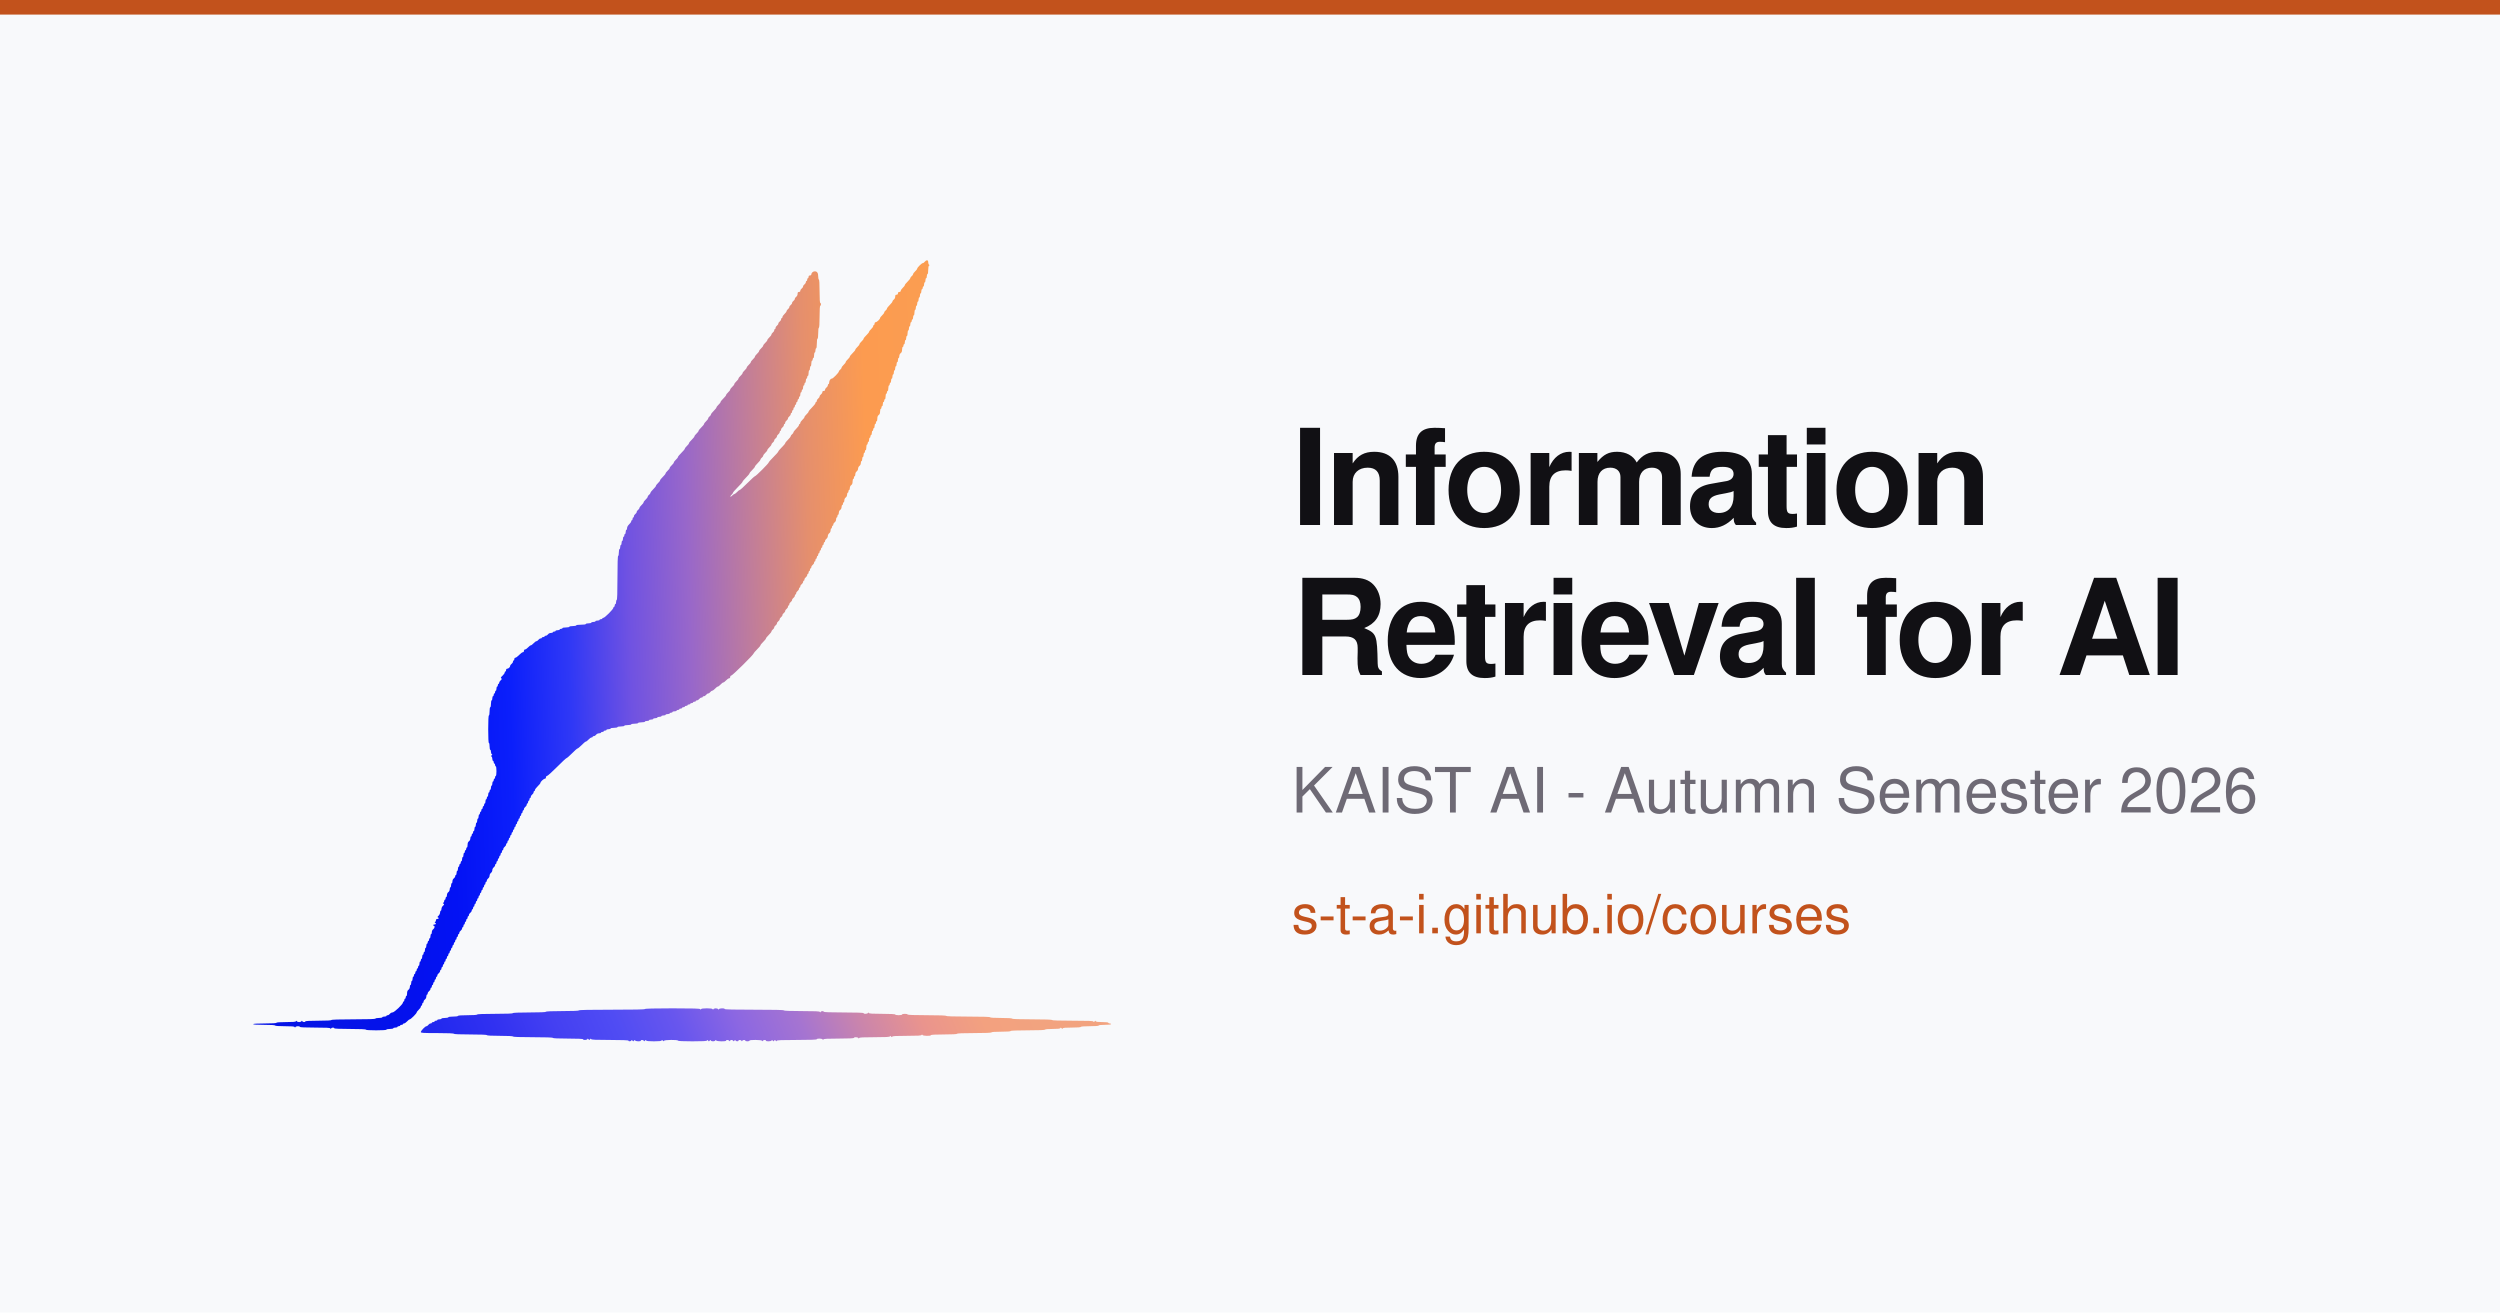
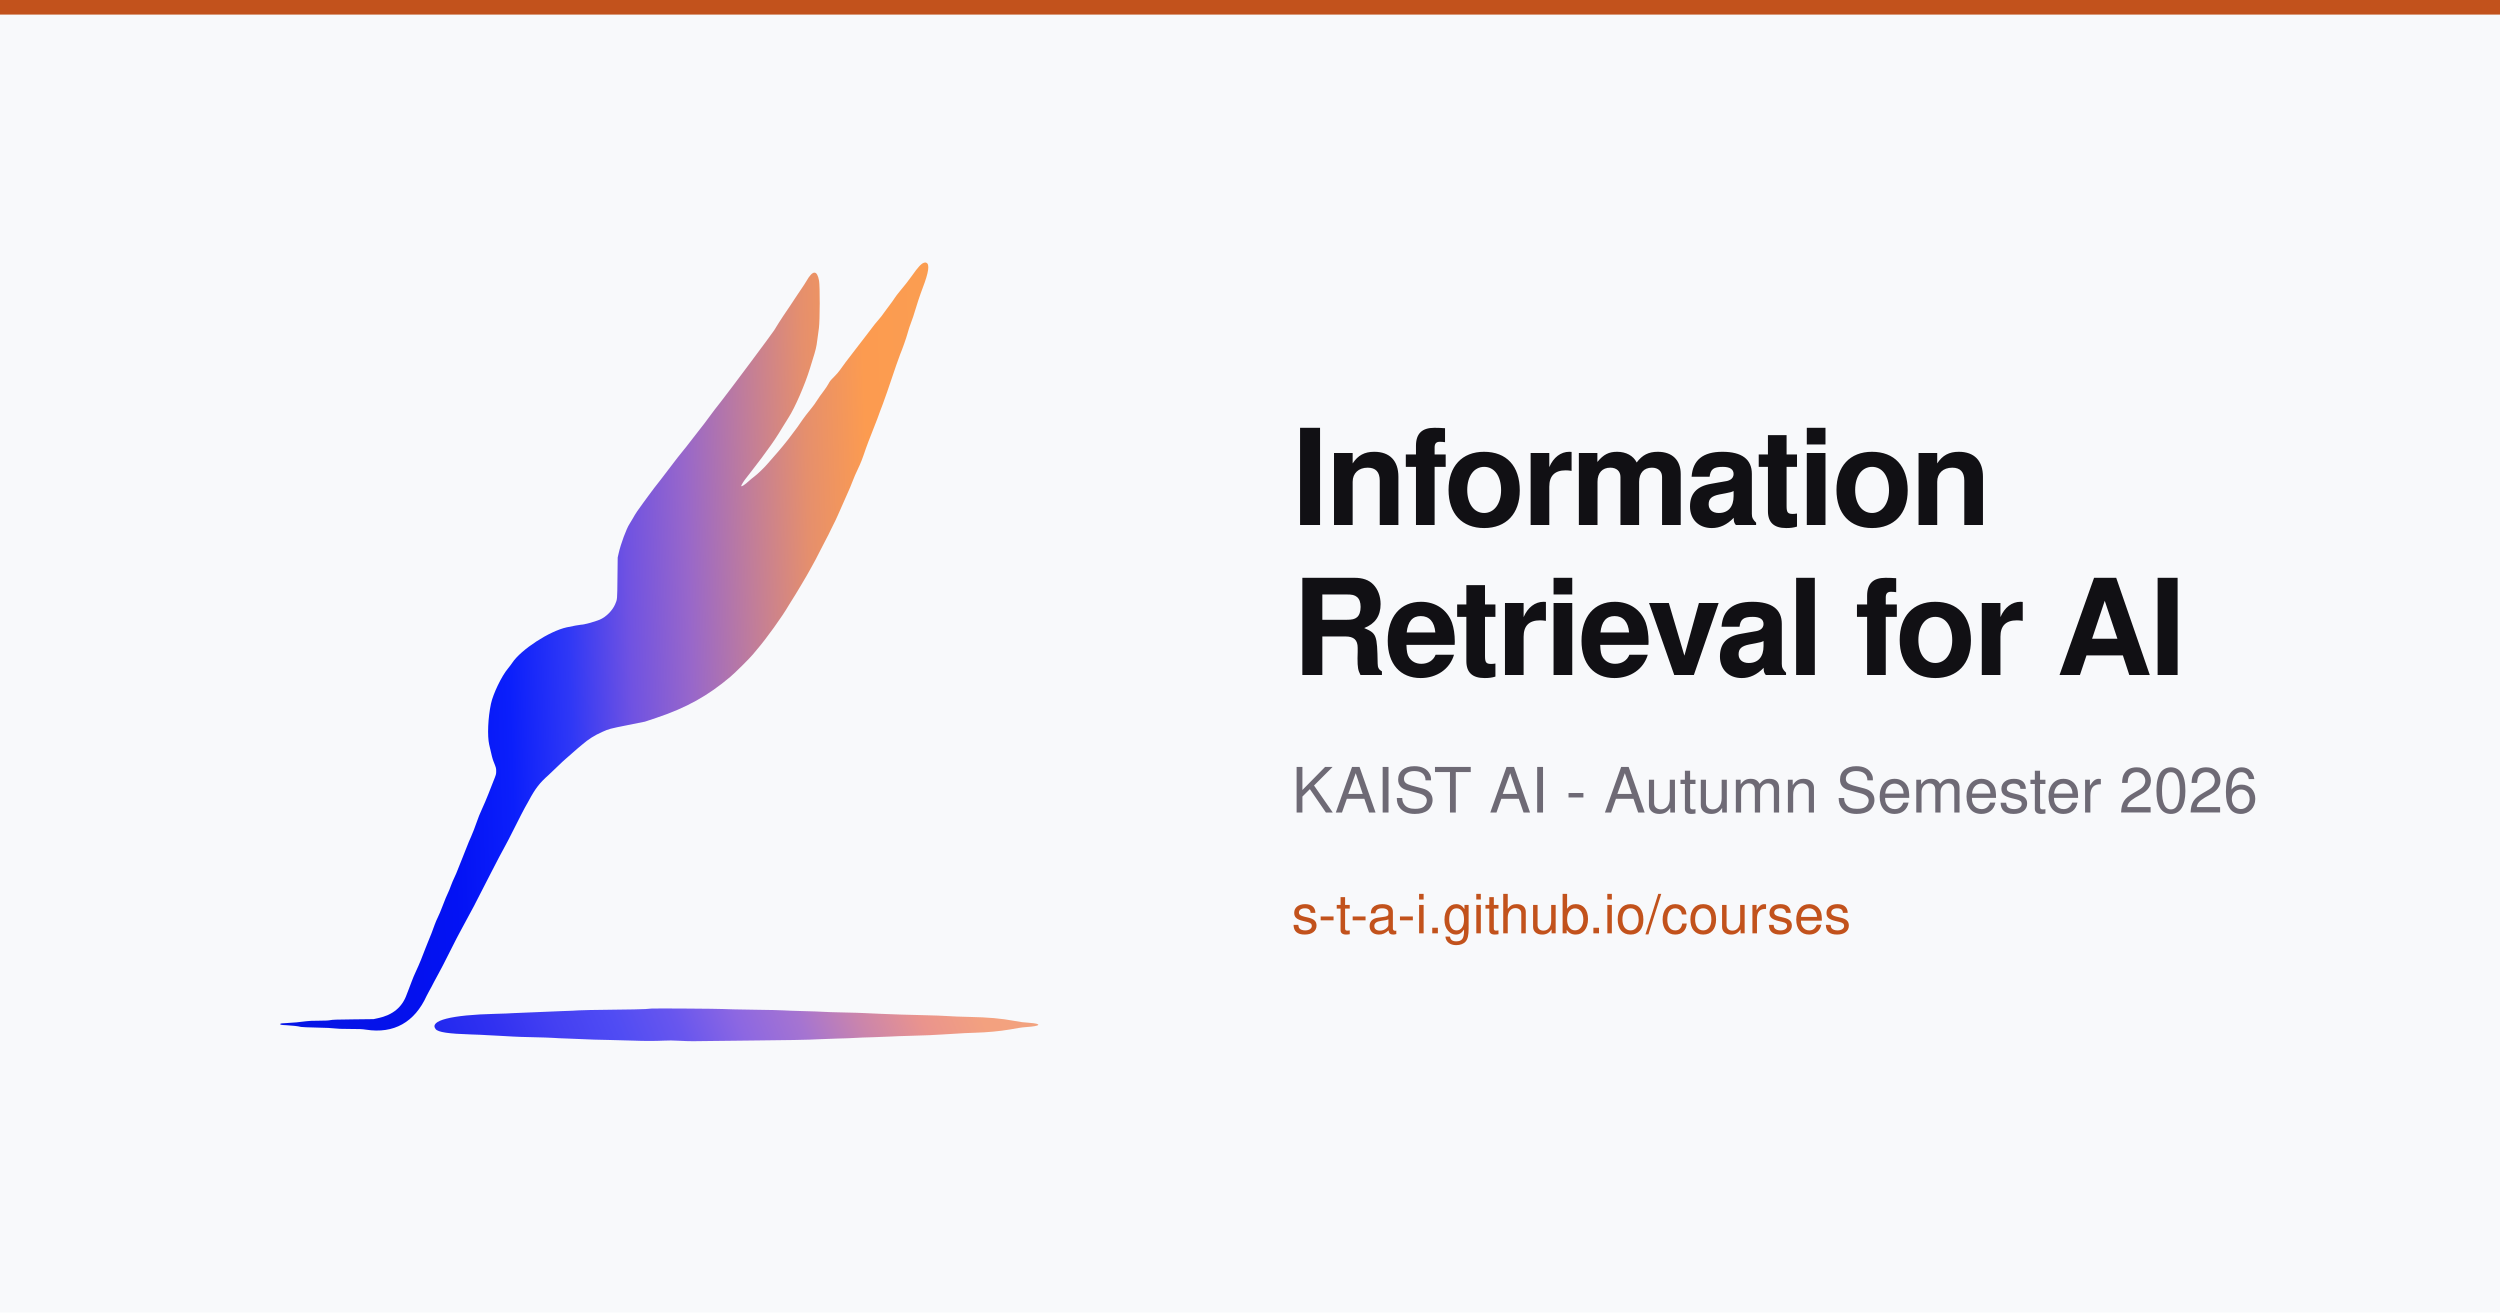
<svg xmlns="http://www.w3.org/2000/svg" width="1200" height="630" viewBox="0 0 1200 630">
  <defs>
-     <linearGradient id="g1" gradientUnits="userSpaceOnUse" x1="13557.9" y1="20953.5" x2="4706.7" y2="20644.4">
+     <linearGradient id="g1" gradientUnits="userSpaceOnUse" x1="27115.9" y1="41906.9" x2="9413.4" y2="41288.7">
      <stop offset="0.000" stop-color="#FB9D51" />
      <stop offset="0.100" stop-color="#FC9B50" />
      <stop offset="0.200" stop-color="#E58F6D" />
      <stop offset="0.300" stop-color="#BF7C9C" />
      <stop offset="0.400" stop-color="#9867CA" />
      <stop offset="0.500" stop-color="#6F52E2" />
      <stop offset="0.600" stop-color="#2F38F6" />
      <stop offset="0.700" stop-color="#0B1FFB" />
      <stop offset="0.800" stop-color="#0312F4" />
      <stop offset="0.900" stop-color="#0411EC" />
      <stop offset="1.000" stop-color="#0514E7" />
    </linearGradient>
-     <linearGradient id="g2" gradientUnits="userSpaceOnUse" x1="7544.8" y1="23682.6" x2="-34.9" y2="20465.2">
+     <linearGradient id="g2" gradientUnits="userSpaceOnUse" x1="15089.6" y1="47365.2" x2="-69.9" y2="40930.3">
      <stop offset="0.000" stop-color="#F2A37F" />
      <stop offset="0.100" stop-color="#F3A17F" />
      <stop offset="0.200" stop-color="#EA948D" />
      <stop offset="0.300" stop-color="#CB85AB" />
      <stop offset="0.400" stop-color="#A574D1" />
      <stop offset="0.500" stop-color="#8C67E2" />
      <stop offset="0.600" stop-color="#6856EE" />
      <stop offset="0.700" stop-color="#504CF3" />
      <stop offset="0.800" stop-color="#4440F2" />
      <stop offset="0.900" stop-color="#3131F1" />
      <stop offset="1.000" stop-color="#2128EF" />
    </linearGradient>
  </defs>
  <rect width="1200" height="630" fill="#F8F9FB" />
  <rect width="1200" height="7" fill="#C2521C" />
  <g transform="translate(70,55) scale(0.66)">
    <g transform="translate(-123,-123)">
-       <g transform="scale(0.5)">
-         <g transform="translate(0,2048) scale(0.1,-0.1)">
-           <path d="M13790 15880 c-8 -11 -20 -20 -28 -20 -16 0 -82 -65 -82 -81 0 -6 -13 -24 -30 -39 -16 -15 -30 -34 -30 -42 0 -7 -9 -20 -20 -28 -11 -8 -20 -21 -20 -28 0 -7 -18 -31 -40 -52 -22 -21 -40 -44 -40 -50 0 -7 -13 -25 -30 -40 -16 -15 -30 -35 -30 -44 0 -9 -8 -16 -20 -16 -13 0 -20 -7 -20 -20 0 -13 -7 -20 -20 -20 -15 0 -20 -7 -20 -28 0 -16 -8 -34 -20 -42 -11 -8 -20 -21 -20 -28 0 -7 -18 -31 -40 -52 -22 -21 -40 -45 -40 -52 0 -7 -9 -20 -20 -28 -11 -8 -20 -21 -20 -28 0 -8 -13 -27 -30 -42 -16 -15 -30 -33 -30 -39 0 -17 -47 -61 -65 -61 -8 0 -15 -9 -15 -20 0 -11 -4 -20 -10 -20 -5 0 -10 -7 -10 -16 0 -9 -13 -29 -30 -44 -16 -15 -30 -33 -30 -40 0 -6 -18 -29 -40 -50 -22 -21 -40 -44 -40 -50 0 -7 -13 -25 -30 -40 -16 -15 -30 -33 -30 -40 0 -7 -13 -25 -30 -40 -16 -15 -30 -33 -30 -40 0 -6 -18 -29 -40 -50 -22 -21 -40 -44 -40 -50 0 -7 -13 -25 -30 -40 -16 -15 -30 -33 -30 -40 0 -7 -13 -25 -30 -40 -16 -15 -30 -34 -30 -42 0 -7 -9 -20 -20 -28 -11 -8 -20 -20 -20 -27 0 -16 -85 -103 -100 -103 -20 0 -40 -28 -40 -54 0 -14 -4 -26 -10 -26 -5 0 -10 -8 -10 -18 0 -10 -9 -24 -20 -32 -11 -8 -20 -22 -20 -32 0 -11 -7 -18 -20 -18 -13 0 -20 -7 -20 -18 0 -10 -9 -24 -20 -32 -11 -8 -20 -21 -20 -30 0 -9 -9 -22 -20 -30 -11 -8 -20 -22 -20 -32 0 -10 -4 -18 -10 -18 -5 0 -10 -7 -10 -16 0 -8 -22 -37 -50 -64 -27 -27 -50 -54 -50 -60 0 -7 -13 -25 -30 -40 -16 -15 -30 -33 -30 -40 0 -7 -13 -25 -30 -40 -16 -15 -30 -35 -30 -44 0 -9 -4 -16 -10 -16 -5 0 -10 -7 -10 -16 0 -8 -18 -33 -40 -54 -22 -21 -40 -45 -40 -52 0 -7 -9 -20 -20 -28 -11 -8 -20 -21 -20 -28 0 -7 -18 -31 -40 -52 -22 -21 -40 -44 -40 -50 0 -6 -22 -33 -50 -60 -27 -27 -50 -54 -50 -60 0 -6 -31 -42 -70 -80 -38 -38 -70 -74 -70 -80 0 -13 -186 -200 -200 -200 -6 0 -55 -45 -110 -100 -55 -55 -104 -100 -111 -100 -6 0 -24 -13 -39 -30 -15 -16 -34 -30 -40 -30 -7 0 -21 -10 -31 -22 -11 -11 -22 -18 -26 -15 -3 4 4 15 15 26 12 10 22 24 22 30 0 7 32 43 70 81 39 38 70 74 70 80 0 6 23 33 50 60 28 27 50 54 50 60 0 6 18 29 40 50 22 21 40 44 40 50 0 6 18 29 40 50 22 21 40 45 40 52 0 7 9 20 20 28 11 8 20 21 20 28 0 8 14 27 30 42 17 15 30 33 30 40 0 7 14 25 30 40 17 15 30 34 30 42 0 7 9 20 20 28 11 8 20 21 20 30 0 9 9 22 20 30 11 8 20 21 20 30 0 9 9 22 20 30 11 8 20 22 20 32 0 10 5 18 10 18 6 0 10 8 10 18 0 10 9 24 20 32 11 8 20 22 20 32 0 10 5 18 10 18 6 0 10 8 10 18 0 10 9 24 20 32 11 8 20 21 20 30 0 9 9 22 20 30 11 8 20 22 20 32 0 10 5 18 10 18 6 0 10 9 10 20 0 11 5 20 10 20 6 0 10 9 10 20 0 11 5 20 10 20 6 0 10 9 10 20 0 11 5 20 10 20 6 0 10 9 10 20 0 11 5 20 10 20 6 0 10 9 10 20 0 11 5 20 10 20 6 0 10 9 10 20 0 11 5 20 10 20 6 0 10 14 10 30 0 17 5 30 10 30 6 0 10 9 10 20 0 11 5 20 10 20 6 0 10 14 10 30 0 17 5 30 10 30 6 0 10 9 10 20 0 11 5 20 10 20 6 0 10 14 10 30 0 17 5 30 10 30 6 0 10 9 10 20 0 11 5 20 10 20 6 0 10 18 10 40 0 22 5 40 10 40 6 0 10 14 10 30 0 17 5 30 10 30 6 0 10 18 10 40 0 22 5 40 10 40 6 0 10 9 10 20 0 11 5 20 10 20 6 0 10 18 10 40 0 22 5 40 10 40 6 0 10 14 10 30 0 17 5 30 10 30 6 0 10 30 10 70 0 40 4 70 10 70 6 0 10 33 10 80 0 47 4 80 10 80 6 0 10 60 10 160 0 100 4 160 10 160 6 0 10 9 10 20 0 11 -4 20 -10 20 -6 0 -10 63 -10 170 0 107 -4 170 -10 170 -5 0 -10 21 -10 46 0 50 -16 74 -50 74 -25 0 -50 -22 -50 -44 0 -9 -8 -16 -20 -16 -13 0 -20 -7 -20 -20 0 -11 -4 -20 -10 -20 -5 0 -10 -9 -10 -20 0 -11 -4 -20 -10 -20 -5 0 -10 -8 -10 -18 0 -10 -9 -24 -20 -32 -11 -8 -20 -21 -20 -30 0 -9 -9 -22 -20 -30 -11 -8 -20 -22 -20 -32 0 -11 -7 -18 -20 -18 -15 0 -20 -7 -20 -28 0 -16 -8 -34 -20 -42 -11 -8 -20 -21 -20 -30 0 -9 -9 -22 -20 -30 -11 -8 -20 -21 -20 -30 0 -9 -9 -22 -20 -30 -11 -8 -20 -21 -20 -30 0 -9 -9 -22 -20 -30 -11 -8 -20 -21 -20 -28 0 -8 -13 -27 -30 -42 -16 -15 -30 -35 -30 -44 0 -9 -4 -16 -10 -16 -5 0 -10 -8 -10 -18 0 -10 -9 -24 -20 -32 -11 -8 -20 -21 -20 -30 0 -9 -9 -22 -20 -30 -11 -8 -20 -22 -20 -32 0 -10 -4 -18 -10 -18 -5 0 -10 -8 -10 -18 0 -10 -9 -24 -20 -32 -11 -8 -20 -21 -20 -28 0 -8 -13 -27 -30 -42 -16 -15 -30 -33 -30 -40 0 -7 -13 -25 -30 -40 -16 -15 -30 -33 -30 -40 0 -7 -13 -25 -30 -40 -16 -15 -30 -33 -30 -40 0 -7 -13 -25 -30 -40 -16 -15 -30 -33 -30 -40 0 -7 -13 -25 -30 -40 -16 -15 -30 -33 -30 -40 0 -7 -13 -25 -30 -40 -16 -15 -30 -33 -30 -40 0 -7 -13 -25 -30 -40 -16 -15 -30 -33 -30 -40 0 -7 -13 -25 -30 -40 -16 -15 -30 -33 -30 -40 0 -7 -13 -25 -30 -40 -16 -15 -30 -33 -30 -40 0 -7 -13 -25 -30 -40 -16 -15 -30 -33 -30 -40 0 -7 -13 -25 -30 -40 -16 -15 -30 -33 -30 -40 0 -6 -18 -29 -40 -50 -22 -21 -40 -44 -40 -50 0 -7 -13 -25 -30 -40 -16 -15 -30 -33 -30 -40 0 -6 -18 -29 -40 -50 -22 -21 -40 -45 -40 -52 0 -7 -9 -20 -20 -28 -11 -8 -20 -21 -20 -28 0 -8 -13 -27 -30 -42 -16 -15 -30 -33 -30 -40 0 -6 -18 -29 -40 -50 -22 -21 -40 -44 -40 -50 0 -7 -13 -25 -30 -40 -16 -15 -30 -33 -30 -40 0 -6 -18 -29 -40 -50 -22 -21 -40 -44 -40 -50 0 -7 -13 -25 -30 -40 -16 -15 -30 -33 -30 -40 0 -6 -22 -33 -50 -60 -27 -27 -50 -54 -50 -60 0 -7 -13 -25 -30 -40 -16 -15 -30 -33 -30 -40 0 -7 -13 -25 -30 -40 -16 -15 -30 -33 -30 -40 0 -7 -13 -25 -30 -40 -16 -15 -30 -33 -30 -40 0 -6 -18 -29 -40 -50 -22 -21 -40 -44 -40 -50 0 -7 -13 -25 -30 -40 -16 -15 -30 -33 -30 -40 0 -6 -18 -29 -40 -50 -22 -21 -40 -45 -40 -52 0 -7 -9 -20 -20 -28 -11 -8 -20 -21 -20 -28 0 -8 -13 -27 -30 -42 -16 -15 -30 -33 -30 -40 0 -7 -13 -25 -30 -40 -16 -15 -30 -34 -30 -42 0 -7 -9 -20 -20 -28 -11 -8 -20 -21 -20 -30 0 -9 -9 -22 -20 -30 -11 -8 -20 -22 -20 -32 0 -10 -4 -18 -10 -18 -5 0 -10 -9 -10 -20 0 -11 -4 -20 -10 -20 -5 0 -10 -7 -10 -16 0 -9 -13 -29 -30 -44 -18 -17 -30 -38 -30 -54 0 -14 -4 -26 -10 -26 -5 0 -10 -13 -10 -30 0 -16 -4 -30 -10 -30 -5 0 -10 -9 -10 -20 0 -11 -4 -20 -10 -20 -5 0 -10 -13 -10 -30 0 -16 -4 -30 -10 -30 -5 0 -10 -13 -10 -30 0 -16 -4 -30 -10 -30 -5 0 -10 -13 -10 -30 0 -16 -4 -30 -10 -30 -5 0 -10 -22 -10 -50 0 -27 -4 -50 -10 -50 -6 0 -10 -113 -10 -320 0 -207 -4 -320 -10 -320 -5 0 -10 -13 -10 -30 0 -16 -4 -30 -10 -30 -5 0 -10 -9 -10 -20 0 -11 -4 -20 -10 -20 -5 0 -10 -7 -10 -15 0 -20 -125 -145 -145 -145 -8 0 -15 -4 -15 -10 0 -5 -9 -10 -20 -10 -11 0 -20 -4 -20 -10 0 -5 -13 -10 -30 -10 -16 0 -30 -4 -30 -10 0 -5 -13 -10 -30 -10 -16 0 -30 -4 -30 -10 0 -5 -18 -10 -40 -10 -22 0 -40 -4 -40 -10 0 -6 -30 -10 -70 -10 -40 0 -70 -4 -70 -10 0 -5 -22 -10 -50 -10 -27 0 -50 -4 -50 -10 0 -5 -22 -10 -50 -10 -27 0 -50 -4 -50 -10 0 -5 -9 -10 -20 -10 -11 0 -20 -4 -20 -10 0 -5 -13 -10 -30 -10 -16 0 -30 -4 -30 -10 0 -5 -9 -10 -20 -10 -11 0 -20 -4 -20 -10 0 -5 -13 -10 -28 -10 -16 0 -34 -8 -42 -20 -8 -11 -22 -20 -32 -20 -10 0 -18 -4 -18 -10 0 -5 -9 -10 -20 -10 -11 0 -20 -4 -20 -10 0 -5 -8 -10 -18 -10 -10 0 -24 -9 -32 -20 -8 -11 -21 -20 -28 -20 -8 0 -27 -13 -42 -30 -15 -16 -33 -30 -40 -30 -7 0 -25 -13 -40 -30 -15 -16 -35 -30 -44 -30 -9 0 -16 -8 -16 -20 0 -12 -7 -20 -16 -20 -8 0 -33 -18 -54 -40 -21 -22 -46 -40 -54 -40 -9 0 -16 -8 -16 -20 0 -11 -4 -20 -10 -20 -5 0 -10 -8 -10 -18 0 -10 -9 -24 -20 -32 -11 -8 -20 -20 -20 -28 0 -18 -25 -42 -44 -42 -9 0 -16 -8 -16 -20 0 -11 -4 -20 -10 -20 -5 0 -10 -7 -10 -16 0 -9 -14 -29 -32 -46 -25 -23 -29 -31 -18 -38 12 -7 10 -12 -8 -28 -12 -11 -22 -27 -22 -36 0 -9 -4 -16 -10 -16 -5 0 -10 -9 -10 -20 0 -11 -4 -20 -10 -20 -5 0 -10 -13 -10 -30 0 -16 -4 -30 -10 -30 -5 0 -10 -9 -10 -20 0 -11 -4 -20 -10 -20 -5 0 -10 -9 -10 -20 0 -11 -4 -20 -10 -20 -5 0 -10 -13 -10 -30 0 -16 -4 -30 -10 -30 -5 0 -10 -22 -10 -50 0 -27 -4 -50 -10 -50 -6 0 -10 -27 -10 -60 0 -33 -4 -60 -10 -60 -6 0 -10 -73 -10 -200 0 -127 4 -200 10 -200 6 0 10 -22 10 -50 0 -27 5 -50 10 -50 6 0 10 -13 10 -29 0 -16 6 -32 13 -34 9 -4 8 -8 -3 -17 -11 -9 -12 -13 -2 -17 6 -2 12 -18 12 -34 0 -16 5 -29 10 -29 6 0 10 -9 10 -20 0 -11 5 -20 10 -20 6 0 10 -9 10 -20 0 -11 5 -20 10 -20 6 0 10 -30 10 -70 0 -40 -4 -70 -10 -70 -5 0 -10 -9 -10 -20 0 -11 -4 -20 -10 -20 -5 0 -10 -9 -10 -20 0 -11 -4 -20 -10 -20 -5 0 -10 -13 -10 -30 0 -16 -4 -30 -10 -30 -5 0 -10 -13 -10 -30 0 -16 -4 -30 -10 -30 -5 0 -10 -9 -10 -20 0 -11 -4 -20 -10 -20 -5 0 -10 -13 -10 -30 0 -16 -4 -30 -10 -30 -5 0 -10 -9 -10 -20 0 -11 -4 -20 -10 -20 -5 0 -10 -13 -10 -30 0 -16 -4 -30 -10 -30 -5 0 -10 -9 -10 -20 0 -11 -4 -20 -10 -20 -5 0 -10 -9 -10 -20 0 -11 -4 -20 -10 -20 -5 0 -10 -9 -10 -20 0 -11 -4 -20 -10 -20 -5 0 -10 -9 -10 -20 0 -11 -4 -20 -10 -20 -5 0 -10 -13 -10 -30 0 -16 -4 -30 -10 -30 -5 0 -10 -13 -10 -30 0 -16 -4 -30 -10 -30 -5 0 -10 -13 -10 -30 0 -16 -4 -30 -10 -30 -5 0 -10 -13 -10 -30 0 -16 -4 -30 -10 -30 -5 0 -10 -9 -10 -20 0 -11 -4 -20 -10 -20 -5 0 -10 -9 -10 -20 0 -11 -4 -20 -10 -20 -5 0 -10 -13 -10 -28 0 -16 -8 -34 -20 -42 -14 -10 -20 -26 -20 -52 0 -21 -4 -38 -10 -38 -5 0 -10 -9 -10 -20 0 -11 -4 -20 -10 -20 -5 0 -10 -9 -10 -20 0 -11 -4 -20 -10 -20 -5 0 -10 -13 -10 -30 0 -16 -4 -30 -10 -30 -5 0 -10 -13 -10 -30 0 -16 -4 -30 -10 -30 -5 0 -10 -9 -10 -20 0 -11 -4 -20 -10 -20 -5 0 -10 -9 -10 -20 0 -11 -4 -20 -10 -20 -5 0 -10 -13 -10 -30 0 -16 -4 -30 -10 -30 -5 0 -10 -13 -10 -30 0 -16 -4 -30 -10 -30 -5 0 -10 -8 -10 -18 0 -10 -9 -24 -20 -32 -12 -8 -20 -26 -20 -42 0 -15 -4 -28 -10 -28 -5 0 -10 -13 -10 -30 0 -16 -4 -30 -10 -30 -5 0 -10 -13 -10 -28 0 -16 -8 -34 -20 -42 -12 -8 -20 -26 -20 -42 0 -15 -4 -28 -10 -28 -5 0 -10 -9 -10 -20 0 -11 -4 -20 -10 -20 -5 0 -10 -9 -10 -19 0 -11 -6 -22 -12 -24 -10 -4 -9 -8 2 -16 12 -8 11 -13 -8 -29 -12 -11 -22 -31 -22 -46 0 -14 -4 -26 -10 -26 -5 0 -10 -12 -10 -26 0 -15 -10 -35 -22 -47 -16 -13 -19 -21 -10 -24 19 -7 14 -23 -8 -23 -13 0 -20 -7 -20 -19 0 -11 -6 -22 -12 -25 -10 -5 -10 -7 0 -12 19 -9 14 -24 -8 -24 -11 0 -20 -4 -20 -10 0 -5 5 -10 10 -10 18 0 11 -35 -10 -50 -12 -8 -20 -26 -20 -42 0 -15 -4 -28 -10 -28 -5 0 -10 -13 -10 -30 0 -16 -4 -30 -10 -30 -5 0 -10 -9 -10 -20 0 -11 -4 -20 -10 -20 -5 0 -10 -9 -10 -20 0 -11 -4 -20 -10 -20 -5 0 -10 -13 -10 -30 0 -16 -4 -30 -10 -30 -5 0 -10 -13 -10 -30 0 -16 -4 -30 -10 -30 -5 0 -10 -9 -10 -20 0 -11 -4 -20 -10 -20 -5 0 -10 -13 -10 -30 0 -16 -4 -30 -10 -30 -5 0 -10 -9 -10 -20 0 -11 -4 -20 -10 -20 -5 0 -10 -13 -10 -30 0 -16 -4 -30 -10 -30 -5 0 -10 -9 -10 -20 0 -11 -4 -20 -10 -20 -5 0 -10 -9 -10 -20 0 -11 -4 -20 -10 -20 -5 0 -10 -9 -10 -20 0 -11 -4 -20 -10 -20 -5 0 -10 -9 -10 -20 0 -11 -4 -20 -10 -20 -5 0 -10 -13 -10 -30 0 -16 -4 -30 -10 -30 -5 0 -10 -13 -10 -30 0 -16 -4 -30 -10 -30 -5 0 -10 -13 -10 -28 0 -16 -8 -34 -20 -42 -14 -10 -20 -26 -20 -52 0 -21 -4 -38 -10 -38 -5 0 -10 -9 -10 -20 0 -11 -4 -20 -10 -20 -5 0 -10 -9 -10 -20 0 -11 -4 -20 -10 -20 -5 0 -10 -7 -10 -15 0 -25 -126 -145 -153 -145 -12 0 -29 -9 -37 -20 -8 -11 -22 -20 -32 -20 -10 0 -18 -4 -18 -10 0 -5 -13 -10 -30 -10 -16 0 -30 -4 -30 -10 0 -5 -22 -10 -50 -10 -27 0 -50 -4 -50 -10 0 -6 -113 -10 -320 -10 -207 0 -320 -4 -320 -10 0 -6 -70 -10 -190 -10 -120 0 -190 -4 -190 -10 0 -14 -37 -12 -44 3 -5 9 -7 9 -12 0 -3 -7 -18 -13 -34 -13 -16 0 -31 6 -34 13 -5 9 -7 9 -12 0 -4 -10 -43 -13 -145 -13 -86 0 -139 -4 -139 -10 0 -6 -63 -10 -170 -10 -107 0 -170 -4 -170 -10 0 -6 60 -10 160 -10 100 0 160 -4 160 -10 0 -6 53 -10 139 -10 102 0 141 -3 145 -12 5 -11 7 -11 12 0 7 14 64 17 64 2 0 -6 80 -10 219 -10 166 0 221 -3 225 -12 5 -10 7 -10 12 0 7 14 44 16 44 2 0 -6 83 -10 230 -10 147 0 230 -4 230 -10 0 -6 57 -10 150 -10 93 0 150 4 150 10 0 6 23 10 50 10 28 0 50 5 50 10 0 6 14 10 30 10 17 0 30 5 30 10 0 6 9 10 20 10 11 0 20 5 20 10 0 6 9 10 20 10 11 0 20 5 20 10 0 6 7 10 16 10 9 0 29 14 44 30 15 17 33 30 39 30 15 0 101 86 101 101 0 6 14 24 30 39 17 15 30 35 30 44 0 9 5 16 10 16 6 0 10 9 10 20 0 11 5 20 10 20 6 0 10 8 10 18 0 10 9 24 20 32 12 8 20 26 20 42 0 15 5 28 10 28 6 0 10 8 10 18 0 10 9 24 20 32 11 8 20 22 20 32 0 10 5 18 10 18 6 0 10 9 10 20 0 11 5 20 10 20 6 0 10 9 10 20 0 11 5 20 10 20 6 0 10 9 10 20 0 11 5 20 10 20 6 0 10 9 10 20 0 11 5 20 10 20 6 0 10 8 10 18 0 10 9 24 20 32 11 8 20 22 20 32 0 10 5 18 10 18 6 0 10 9 10 20 0 11 5 20 10 20 6 0 10 9 10 20 0 11 5 20 10 20 6 0 10 9 10 20 0 11 5 20 10 20 6 0 10 9 10 20 0 11 5 20 10 20 6 0 10 9 10 20 0 11 5 20 10 20 6 0 10 9 10 20 0 11 5 20 10 20 6 0 10 9 10 20 0 11 5 20 10 20 6 0 10 9 10 20 0 11 5 20 10 20 6 0 10 9 10 20 0 11 5 20 10 20 6 0 10 9 10 20 0 11 5 20 10 20 6 0 10 9 10 20 0 11 5 20 10 20 6 0 10 9 10 20 0 11 5 20 10 20 6 0 10 9 10 20 0 11 5 20 10 20 6 0 10 8 10 18 0 10 9 24 20 32 11 8 20 22 20 32 0 10 5 18 10 18 6 0 10 9 10 20 0 11 5 20 10 20 6 0 10 9 10 20 0 11 5 20 10 20 6 0 10 9 10 20 0 11 5 20 10 20 6 0 10 9 10 20 0 11 5 20 10 20 6 0 10 8 10 18 0 10 9 24 20 32 11 8 20 22 20 32 0 10 5 18 10 18 6 0 10 9 10 20 0 11 5 20 10 20 6 0 10 9 10 20 0 11 5 20 10 20 6 0 10 9 10 20 0 11 5 20 10 20 6 0 10 9 10 20 0 11 5 20 10 20 6 0 10 9 10 20 0 11 5 20 10 20 6 0 10 9 10 20 0 11 5 20 10 20 6 0 10 9 10 20 0 11 5 20 10 20 6 0 10 9 10 20 0 11 5 20 10 20 6 0 10 9 10 20 0 11 5 20 10 20 6 0 10 9 10 20 0 11 5 20 10 20 6 0 10 8 10 18 0 10 9 24 20 32 11 8 20 26 20 40 0 14 9 32 20 40 11 8 20 26 20 40 0 14 9 32 20 40 11 8 20 22 20 32 0 10 5 18 10 18 6 0 10 9 10 20 0 11 5 20 10 20 6 0 10 9 10 20 0 11 5 20 10 20 6 0 10 9 10 20 0 11 5 20 10 20 6 0 10 9 10 20 0 11 5 20 10 20 6 0 10 9 10 20 0 11 5 20 10 20 6 0 10 8 10 18 0 10 9 24 20 32 11 8 20 22 20 32 0 10 5 18 10 18 6 0 10 9 10 20 0 11 5 20 10 20 6 0 10 9 10 20 0 11 5 20 10 20 6 0 10 9 10 20 0 11 5 20 10 20 6 0 10 9 10 20 0 11 5 20 10 20 6 0 10 9 10 20 0 11 5 20 10 20 6 0 10 9 10 20 0 11 5 20 10 20 6 0 10 9 10 20 0 11 5 20 10 20 6 0 10 9 10 20 0 11 5 20 10 20 6 0 10 9 10 20 0 11 5 20 10 20 6 0 10 9 10 20 0 11 5 20 10 20 6 0 10 9 10 20 0 11 5 20 10 20 6 0 10 9 10 20 0 11 5 20 10 20 6 0 10 8 10 18 0 10 9 24 20 32 11 8 20 22 20 32 0 10 5 18 10 18 6 0 10 9 10 20 0 11 5 20 10 20 6 0 10 9 10 20 0 11 5 20 10 20 6 0 10 8 10 18 0 10 9 24 20 32 11 8 20 22 20 32 0 10 5 18 10 18 6 0 10 7 10 16 0 8 18 33 40 54 22 21 40 43 40 50 0 16 47 60 65 60 8 0 15 9 15 20 0 11 7 20 15 20 9 0 74 59 145 130 71 72 134 130 140 130 6 0 42 32 80 70 38 39 74 70 80 70 6 0 33 23 60 50 27 28 54 50 60 50 7 0 25 14 40 30 15 17 35 30 44 30 9 0 16 5 16 10 0 6 8 10 18 10 10 0 24 9 32 20 8 12 26 20 42 20 15 0 28 5 28 10 0 6 9 10 20 10 11 0 20 5 20 10 0 6 9 10 20 10 11 0 20 5 20 10 0 6 14 10 30 10 17 0 30 5 30 10 0 6 23 10 50 10 28 0 50 5 50 10 0 6 23 10 50 10 28 0 50 5 50 10 0 6 23 10 50 10 28 0 50 5 50 10 0 6 23 10 50 10 28 0 50 5 50 10 0 6 23 10 50 10 28 0 50 5 50 10 0 6 14 10 30 10 17 0 30 5 30 10 0 6 14 10 30 10 17 0 30 5 30 10 0 6 14 10 30 10 17 0 30 5 30 10 0 6 14 10 30 10 17 0 30 5 30 10 0 6 14 10 30 10 17 0 30 5 30 10 0 6 14 10 30 10 17 0 30 5 30 10 0 6 9 10 20 10 11 0 20 5 20 10 0 6 14 10 30 10 17 0 30 5 30 10 0 6 9 10 20 10 11 0 20 5 20 10 0 6 9 10 20 10 11 0 20 5 20 10 0 6 9 10 20 10 11 0 20 5 20 10 0 6 9 10 20 10 11 0 20 5 20 10 0 6 9 10 20 10 11 0 20 5 20 10 0 6 9 10 20 10 11 0 20 5 20 10 0 6 9 10 20 10 11 0 20 5 20 10 0 6 8 10 18 10 10 0 24 9 32 20 8 11 22 20 32 20 10 0 18 5 18 10 0 6 8 10 18 10 10 0 24 9 32 20 8 11 21 20 30 20 9 0 22 9 30 20 8 11 21 20 28 20 8 0 27 14 42 30 15 17 33 30 40 30 7 0 25 14 40 30 15 17 33 30 40 30 7 0 25 14 40 30 15 17 35 30 44 30 9 0 16 8 16 20 0 11 7 20 15 20 17 0 325 304 325 321 0 5 23 32 50 59 28 27 50 54 50 60 0 6 18 29 40 50 22 21 40 44 40 50 0 6 18 29 40 50 22 21 40 45 40 52 0 7 9 20 20 28 11 8 20 21 20 30 0 9 9 22 20 30 11 8 20 21 20 30 0 9 9 22 20 30 11 8 20 21 20 30 0 9 9 22 20 30 11 8 20 21 20 30 0 9 9 22 20 30 11 8 20 21 20 30 0 9 9 22 20 30 11 8 20 22 20 32 0 10 5 18 10 18 6 0 10 8 10 18 0 10 9 24 20 32 11 8 20 21 20 30 0 9 9 22 20 30 11 8 20 22 20 32 0 10 5 18 10 18 6 0 10 8 10 18 0 10 9 24 20 32 11 8 20 22 20 32 0 10 5 18 10 18 6 0 10 8 10 18 0 10 9 24 20 32 11 8 20 22 20 32 0 10 5 18 10 18 6 0 10 8 10 18 0 10 9 24 20 32 11 8 20 22 20 32 0 10 5 18 10 18 6 0 10 9 10 20 0 11 5 20 10 20 6 0 10 9 10 20 0 11 5 20 10 20 6 0 10 8 10 18 0 10 9 24 20 32 11 8 20 22 20 32 0 10 5 18 10 18 6 0 10 9 10 20 0 11 5 20 10 20 6 0 10 9 10 20 0 11 5 20 10 20 6 0 10 9 10 20 0 11 5 20 10 20 6 0 10 9 10 20 0 11 5 20 10 20 6 0 10 9 10 20 0 11 5 20 10 20 6 0 10 9 10 20 0 11 5 20 10 20 6 0 10 9 10 20 0 11 5 20 10 20 6 0 10 8 10 18 0 10 9 24 20 32 11 8 20 26 20 40 0 14 9 32 20 40 12 8 20 26 20 42 0 15 5 28 10 28 6 0 10 9 10 20 0 11 5 20 10 20 6 0 10 8 10 18 0 10 9 24 20 32 12 8 20 26 20 42 0 15 5 28 10 28 6 0 10 9 10 20 0 11 5 20 10 20 6 0 10 13 10 28 0 16 8 34 20 42 12 8 20 26 20 42 0 15 5 28 10 28 6 0 10 9 10 20 0 11 5 20 10 20 6 0 10 13 10 28 0 16 8 34 20 42 12 8 20 26 20 42 0 15 5 28 10 28 6 0 10 9 10 20 0 11 5 20 10 20 6 0 10 13 10 28 0 16 8 34 20 42 14 10 20 26 20 52 0 21 5 38 10 38 6 0 10 9 10 20 0 11 5 20 10 20 6 0 10 13 10 28 0 16 8 34 20 42 11 8 20 26 20 40 0 14 9 32 20 40 12 8 20 26 20 42 0 15 5 28 10 28 6 0 10 14 10 30 0 17 5 30 10 30 6 0 10 14 10 30 0 17 5 30 10 30 6 0 10 9 10 20 0 11 5 20 10 20 6 0 10 18 10 40 0 22 5 40 10 40 6 0 10 9 10 20 0 11 5 20 10 20 6 0 10 14 10 30 0 17 5 30 10 30 6 0 10 9 10 20 0 11 5 20 10 20 6 0 10 14 10 30 0 17 5 30 10 30 6 0 10 9 10 20 0 11 5 20 10 20 6 0 10 14 10 30 0 17 5 30 10 30 6 0 10 9 10 20 0 11 5 20 10 20 6 0 10 17 10 38 0 26 6 42 20 52 14 10 20 26 20 52 0 21 5 38 10 38 6 0 10 9 10 20 0 11 5 20 10 20 6 0 10 14 10 30 0 17 5 30 10 30 6 0 10 9 10 20 0 11 5 20 10 20 6 0 10 18 10 40 0 22 5 40 10 40 6 0 10 9 10 20 0 11 5 20 10 20 6 0 10 18 10 40 0 22 5 40 10 40 6 0 10 9 10 20 0 11 5 20 10 20 6 0 10 14 10 30 0 17 5 30 10 30 6 0 10 14 10 30 0 17 5 30 10 30 6 0 10 14 10 30 0 17 5 30 10 30 6 0 10 14 10 30 0 17 5 30 10 30 6 0 10 14 10 30 0 17 5 30 10 30 6 0 10 14 10 30 0 17 5 30 10 30 6 0 10 13 10 28 0 16 8 34 20 42 14 10 20 26 20 52 0 21 5 38 10 38 6 0 10 9 10 20 0 11 5 20 10 20 6 0 10 14 10 30 0 17 5 30 10 30 6 0 10 14 10 30 0 17 5 30 10 30 6 0 10 18 10 40 0 22 5 40 10 40 6 0 10 14 10 30 0 17 5 30 10 30 6 0 10 14 10 30 0 17 5 30 10 30 6 0 10 9 10 20 0 11 5 20 10 20 6 0 10 14 10 30 0 17 5 30 10 30 6 0 10 18 10 40 0 22 5 40 10 40 6 0 10 14 10 30 0 17 5 30 10 30 6 0 10 14 10 30 0 17 5 30 10 30 6 0 10 14 10 30 0 17 5 30 10 30 6 0 10 14 10 30 0 17 5 30 10 30 6 0 10 14 10 30 0 17 5 30 10 30 6 0 10 9 10 20 0 11 5 20 10 20 6 0 10 14 10 30 0 17 5 30 10 30 6 0 10 14 10 30 0 17 5 30 10 30 6 0 10 14 10 30 0 17 5 30 10 30 6 0 10 26 10 59 0 38 5 61 13 65 10 5 10 7 0 12 -7 3 -13 19 -13 35 0 21 -5 29 -18 29 -10 0 -24 -9 -32 -20z" fill="url(#g1)" />
-           <path d="M9720 5010 c0 -7 -167 -10 -480 -10 -313 0 -480 -3 -480 -10 0 -6 -87 -10 -240 -10 -153 0 -240 -4 -240 -10 0 -6 -87 -10 -240 -10 -153 0 -240 -4 -240 -10 0 -6 -93 -10 -260 -10 -167 0 -260 -4 -260 -10 0 -6 -53 -10 -140 -10 -87 0 -140 -4 -140 -10 0 -6 -30 -10 -70 -10 -40 0 -70 -4 -70 -10 0 -5 -22 -10 -50 -10 -27 0 -50 -4 -50 -10 0 -5 -13 -10 -30 -10 -16 0 -30 -4 -30 -10 0 -5 -9 -10 -20 -10 -11 0 -20 -4 -20 -10 0 -5 -9 -10 -20 -10 -11 0 -20 -4 -20 -10 0 -5 -8 -10 -18 -10 -10 0 -24 -9 -32 -20 -8 -11 -20 -20 -28 -20 -18 0 -82 -66 -82 -85 0 -13 31 -15 240 -15 153 0 240 -4 240 -10 0 -6 87 -10 240 -10 153 0 240 -4 240 -10 0 -6 70 -10 190 -10 120 0 190 -4 190 -10 0 -6 103 -10 290 -10 187 0 290 -4 290 -10 0 -6 80 -10 220 -10 140 0 220 -4 220 -10 0 -15 57 -12 63 3 4 9 8 8 16 -3 10 -13 12 -13 22 0 8 11 12 12 16 3 3 -10 68 -13 274 -13 173 0 269 -4 269 -10 0 -14 37 -12 43 3 4 9 8 8 16 -3 10 -13 12 -13 22 0 8 11 12 12 16 3 6 -15 83 -18 83 -3 0 14 37 12 43 -2 4 -10 8 -9 17 2 9 11 13 12 17 3 3 -9 36 -13 113 -13 77 0 110 4 113 13 4 9 8 8 17 -3 9 -11 13 -12 17 -2 6 15 203 17 203 2 0 -6 76 -10 209 -10 158 0 211 3 214 13 4 9 8 8 16 -3 10 -13 12 -13 22 0 8 11 12 12 16 3 2 -7 17 -13 33 -13 16 0 31 6 34 13 5 10 7 10 12 0 7 -16 144 -18 144 -3 0 14 37 12 44 -2 5 -10 7 -10 12 0 3 6 14 12 24 12 10 0 21 -6 23 -12 4 -10 8 -9 17 2 9 11 13 12 17 3 6 -15 43 -17 43 -3 0 14 37 12 44 -2 5 -10 7 -10 12 0 7 14 44 16 44 2 0 -5 14 -10 30 -10 17 0 30 5 30 10 0 15 177 13 184 -2 5 -10 7 -10 12 0 7 14 44 16 44 2 0 -15 77 -12 83 3 4 9 8 8 16 -3 10 -13 12 -13 21 0 9 13 11 13 21 0 8 -11 12 -12 16 -2 3 9 72 12 294 12 186 0 289 4 289 10 0 15 77 12 84 -2 5 -10 7 -10 12 0 4 9 59 12 225 12 139 0 219 4 219 10 0 15 57 12 64 -2 5 -10 7 -10 12 0 4 9 59 12 224 12 165 0 220 3 223 13 4 9 8 8 17 -3 9 -11 13 -12 17 -2 3 9 56 12 213 12 157 0 210 3 214 13 5 10 7 10 12 0 7 -16 124 -18 124 -3 0 6 70 10 190 10 120 0 190 4 190 10 0 6 90 10 250 10 160 0 250 4 250 10 0 6 53 10 140 10 87 0 140 4 140 10 0 6 90 10 250 10 160 0 250 4 250 10 0 6 43 10 109 10 78 0 111 4 114 13 4 9 8 8 17 -3 9 -11 13 -12 17 -2 3 9 40 12 134 12 79 0 129 4 129 10 0 6 50 10 130 10 80 0 130 4 130 10 0 6 37 10 90 10 53 0 90 4 90 10 0 6 -9 10 -20 10 -11 0 -20 5 -20 10 0 6 -36 10 -89 10 -62 0 -91 4 -94 13 -4 9 -8 8 -17 -3 -9 -11 -13 -12 -17 -2 -3 9 -74 12 -304 12 -193 0 -299 4 -299 10 0 6 -103 10 -290 10 -187 0 -290 4 -290 10 0 6 -60 10 -160 10 -100 0 -160 4 -160 10 0 6 -113 10 -320 10 -207 0 -320 4 -320 10 0 6 -100 10 -280 10 -180 0 -280 4 -280 10 0 6 -18 10 -40 10 -22 0 -40 -4 -40 -10 0 -5 -22 -10 -50 -10 -27 0 -50 5 -50 10 0 6 -70 10 -189 10 -142 0 -191 3 -195 13 -5 10 -7 10 -12 0 -7 -15 -64 -18 -64 -3 0 6 -103 10 -290 10 -187 0 -290 4 -290 10 0 14 -37 12 -44 -2 -5 -10 -7 -10 -12 0 -4 9 -67 12 -265 12 -166 0 -259 4 -259 10 0 7 -150 10 -430 10 -280 0 -430 3 -430 10 0 15 -77 12 -84 -2 -5 -10 -7 -10 -12 0 -3 6 -18 12 -34 12 -16 0 -31 -6 -34 -12 -5 -10 -7 -10 -12 0 -4 8 -31 12 -84 12 -53 0 -80 -4 -84 -12 -5 -10 -7 -10 -12 0 -4 9 -95 12 -405 12 -259 0 -399 -4 -399 -10z" fill="url(#g2)" />
+       <g transform="scale(0.25)">
+         <g transform="translate(0,4096) scale(0.1,-0.1)">
+           <path d="M27555 31729 c-77 -24 -171 -125 -344 -372 -83 -119 -241 -322 -362 -463 -53 -62 -118 -148 -145 -191 -26 -43 -91 -134 -144 -203 -53 -69 -112 -147 -130 -175 -64 -96 -154 -211 -230 -295 -42 -47 -105 -125 -140 -174 -35 -49 -107 -144 -160 -210 -53 -67 -152 -195 -220 -286 -68 -91 -158 -208 -200 -260 -102 -127 -303 -396 -370 -495 -30 -44 -106 -132 -170 -195 -99 -98 -123 -128 -163 -205 -26 -49 -93 -149 -149 -222 -57 -72 -139 -189 -182 -258 -43 -70 -111 -164 -149 -209 -92 -107 -260 -329 -349 -463 -39 -60 -95 -137 -123 -173 -29 -36 -79 -103 -113 -150 -101 -143 -366 -467 -527 -644 -56 -61 -128 -145 -162 -186 -87 -107 -314 -327 -408 -395 -44 -32 -111 -87 -148 -122 -118 -110 -227 -181 -227 -147 0 22 82 155 131 213 32 39 82 103 111 143 28 40 111 147 183 238 72 91 151 194 175 230 24 36 96 135 160 220 150 200 293 414 439 659 65 108 146 238 180 290 179 273 480 964 622 1431 43 140 100 329 129 420 28 91 57 210 64 265 8 55 21 152 30 215 8 63 25 187 37 274 29 211 32 1214 4 1371 -56 318 -183 316 -366 -5 -35 -60 -100 -161 -145 -225 -46 -64 -109 -158 -140 -208 -31 -51 -119 -184 -196 -297 -76 -113 -162 -240 -191 -282 -78 -116 -208 -322 -268 -423 -45 -77 -1291 -1747 -1544 -2070 -47 -60 -131 -167 -185 -236 -54 -70 -128 -169 -164 -220 -36 -52 -104 -143 -152 -204 -47 -60 -120 -155 -163 -209 -42 -55 -119 -154 -171 -220 -53 -67 -130 -166 -172 -222 -42 -55 -109 -138 -149 -185 -40 -46 -173 -217 -295 -379 -123 -162 -262 -344 -309 -405 -48 -60 -130 -166 -184 -235 -54 -69 -126 -164 -159 -213 -34 -48 -108 -149 -165 -225 -132 -175 -229 -320 -300 -450 -32 -56 -74 -128 -96 -160 -88 -131 -257 -586 -317 -857 l-27 -120 -7 -595 c-7 -648 -4 -614 -67 -764 -76 -183 -267 -373 -448 -449 -157 -65 -459 -147 -543 -147 -33 0 -240 -38 -417 -76 -505 -110 -1332 -648 -1587 -1034 -31 -47 -87 -121 -124 -165 -183 -217 -432 -734 -494 -1025 -87 -410 -109 -934 -51 -1190 73 -324 96 -413 123 -480 79 -198 80 -202 80 -290 0 -90 1 -89 -90 -315 -22 -55 -84 -212 -137 -350 -54 -137 -137 -333 -185 -435 -56 -118 -114 -262 -160 -398 -39 -117 -111 -301 -159 -410 -49 -108 -96 -222 -106 -252 -10 -30 -36 -95 -58 -145 -21 -49 -56 -137 -77 -195 -21 -58 -58 -150 -82 -205 -24 -55 -57 -136 -72 -180 -15 -44 -54 -134 -86 -201 -33 -66 -80 -179 -106 -250 -25 -71 -59 -154 -74 -184 -43 -86 -102 -229 -180 -435 -39 -104 -95 -238 -125 -296 -30 -59 -70 -153 -90 -210 -51 -147 -140 -378 -187 -484 -22 -49 -57 -137 -78 -195 -73 -203 -202 -517 -281 -681 -43 -91 -101 -228 -128 -305 -27 -77 -63 -172 -80 -211 -17 -39 -45 -111 -62 -160 -131 -371 -406 -598 -835 -689 l-129 -28 -590 -7 c-478 -5 -604 -9 -665 -22 -57 -12 -139 -16 -340 -17 -178 0 -297 -5 -362 -15 -158 -24 -412 -47 -580 -54 -105 -4 -161 -10 -170 -18 -27 -28 9 -38 170 -44 156 -7 350 -29 427 -50 23 -6 215 -14 455 -19 283 -6 448 -13 520 -24 78 -11 191 -15 443 -16 292 0 356 -3 474 -21 807 -125 1412 214 1762 985 15 34 52 102 80 151 29 48 88 159 131 246 44 86 107 203 140 259 34 57 178 335 320 620 142 285 286 563 320 620 33 56 96 173 140 260 44 87 107 204 140 260 34 56 153 285 266 509 112 223 263 516 334 651 71 135 177 338 234 452 58 113 133 252 166 308 34 56 169 318 301 582 132 264 259 510 281 547 22 36 75 131 118 211 186 349 317 519 570 742 41 36 156 146 255 243 99 97 216 206 260 242 44 36 123 105 175 153 52 48 122 109 155 136 33 26 94 77 135 113 186 161 360 271 585 371 207 92 208 92 747 200 l498 100 332 111 c863 287 1501 641 2153 1194 146 124 568 543 656 652 34 43 88 107 119 143 261 301 734 958 920 1280 24 41 65 107 90 145 74 110 466 767 510 855 22 44 67 125 100 181 34 56 121 221 194 368 74 146 166 324 204 395 39 71 94 181 123 245 29 64 70 148 92 186 22 39 73 147 114 240 41 94 111 250 154 348 208 467 244 551 290 677 27 74 89 218 139 320 85 176 133 298 240 615 26 77 103 277 170 445 67 168 140 353 161 413 21 59 57 155 78 215 21 59 58 154 81 212 23 58 82 222 130 365 237 702 349 1026 378 1091 51 116 181 483 208 589 25 99 72 240 124 376 27 70 63 176 79 236 40 146 178 561 242 724 174 451 207 690 103 729 -29 11 -29 11 -69 -1z" fill="url(#g1)" />
+           <path d="M19640 10034 c-36 -2 -121 -9 -190 -15 -69 -6 -507 -15 -975 -19 -467 -5 -899 -13 -960 -19 -60 -6 -274 -15 -475 -21 -201 -6 -417 -15 -480 -20 -63 -5 -279 -14 -480 -20 -201 -6 -417 -15 -480 -20 -63 -6 -293 -15 -510 -20 -1289 -31 -1934 -196 -1739 -444 71 -91 374 -136 1035 -156 181 -5 385 -14 454 -20 69 -5 242 -14 385 -20 143 -6 312 -15 375 -21 63 -5 324 -14 580 -19 256 -5 517 -14 580 -19 63 -6 268 -15 455 -21 187 -5 408 -15 490 -20 83 -6 389 -15 680 -20 292 -5 625 -14 740 -20 273 -12 622 -12 860 0 150 8 254 7 488 -5 262 -14 381 -15 975 -4 372 6 934 13 1247 14 696 4 1602 21 1785 35 74 5 317 14 540 20 223 5 466 14 540 20 74 6 311 15 525 20 215 6 446 15 515 20 69 6 314 14 545 20 231 5 490 14 575 19 85 6 256 15 380 21 124 6 313 17 420 25 107 9 344 20 525 25 351 10 711 44 1007 94 78 14 195 34 258 45 63 11 162 22 220 26 433 27 478 97 80 125 -174 12 -215 17 -425 55 -384 71 -767 105 -1300 115 -247 5 -535 16 -640 25 -104 8 -404 20 -665 25 -261 5 -581 14 -710 19 -129 6 -383 15 -565 21 -181 6 -391 15 -465 21 -74 5 -355 14 -625 19 -269 5 -546 14 -615 20 -69 5 -325 15 -570 20 -245 6 -490 15 -545 20 -55 6 -451 15 -880 20 -429 6 -834 15 -900 20 -117 9 -1936 21 -2065 14z" fill="url(#g2)" />
        </g>
      </g>
    </g>
  </g>
  <g font-family="Helvetica Neue, Helvetica, Arial, sans-serif" fill="#111014">
    <text x="620" y="252" font-size="64" font-weight="700" letter-spacing="-1.5">Information</text>
    <text x="620" y="324" font-size="64" font-weight="700" letter-spacing="-1.5">Retrieval for AI</text>
    <text x="620" y="390" font-size="30" font-weight="500" fill="#6E6A75">KAIST AI - Autumn Semester 2026</text>
    <text x="620" y="448" font-size="26" fill="#C2521C">s-t-a-i.github.io/courses</text>
  </g>
</svg>
